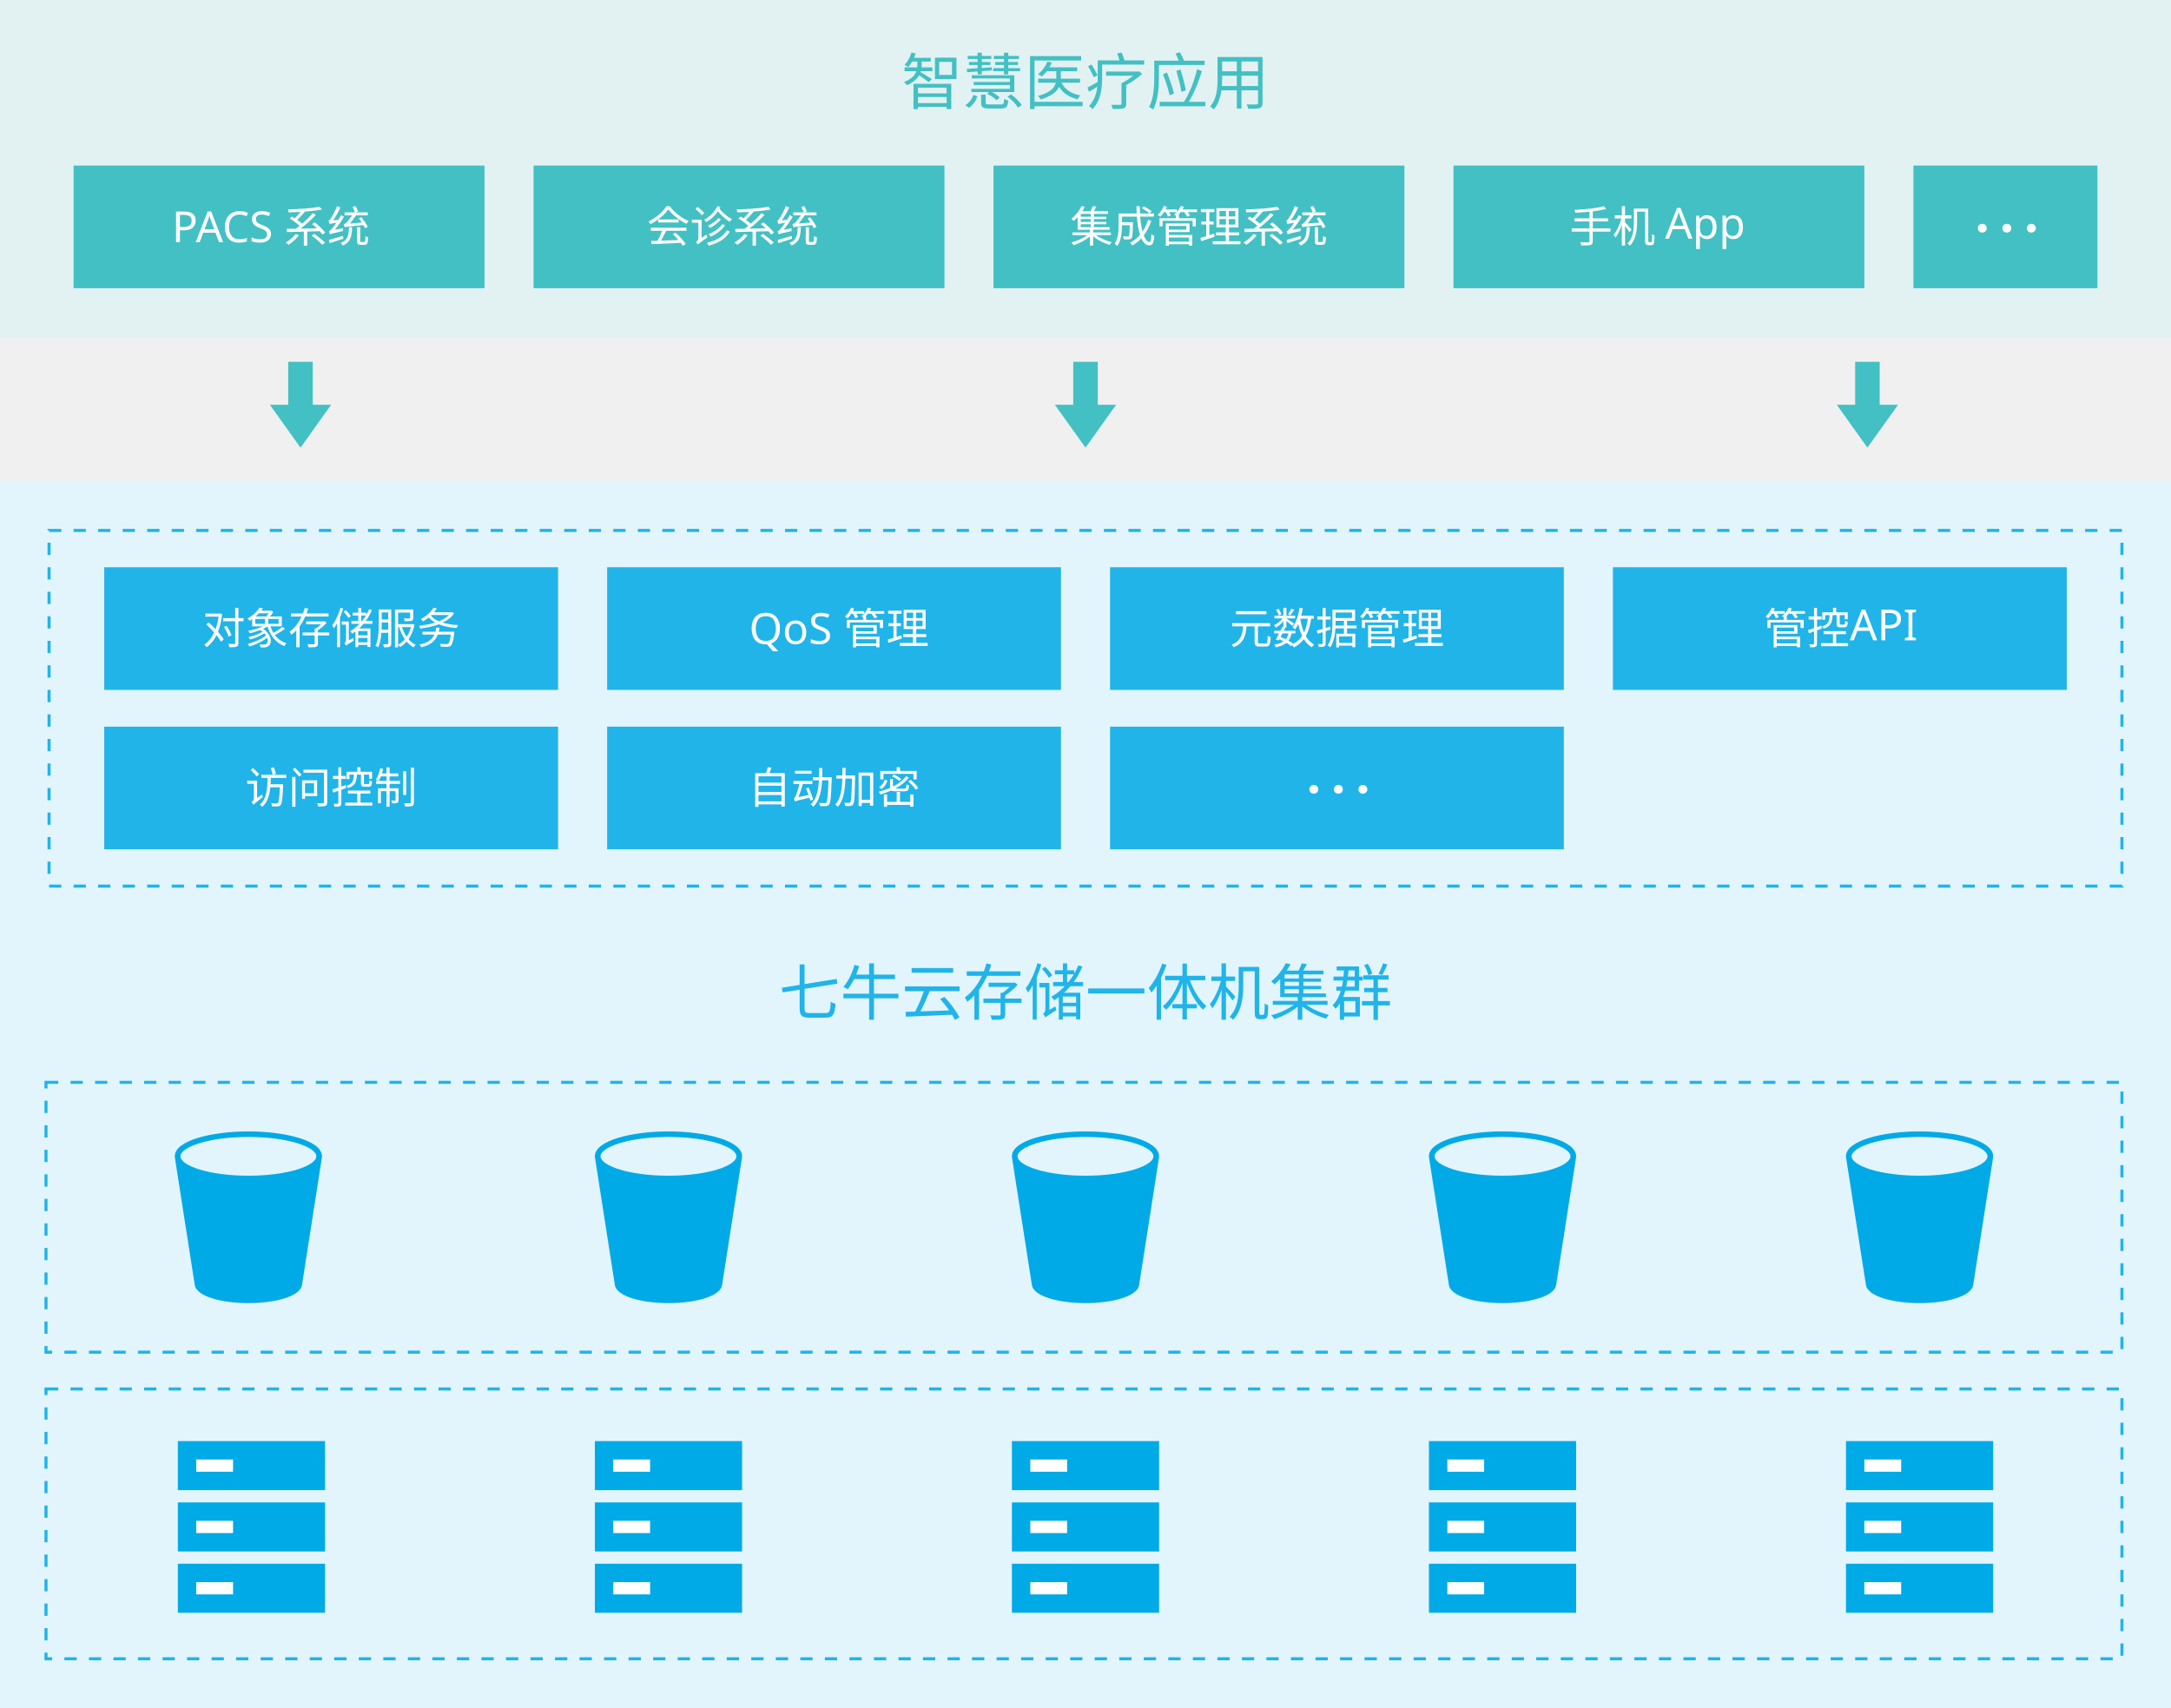
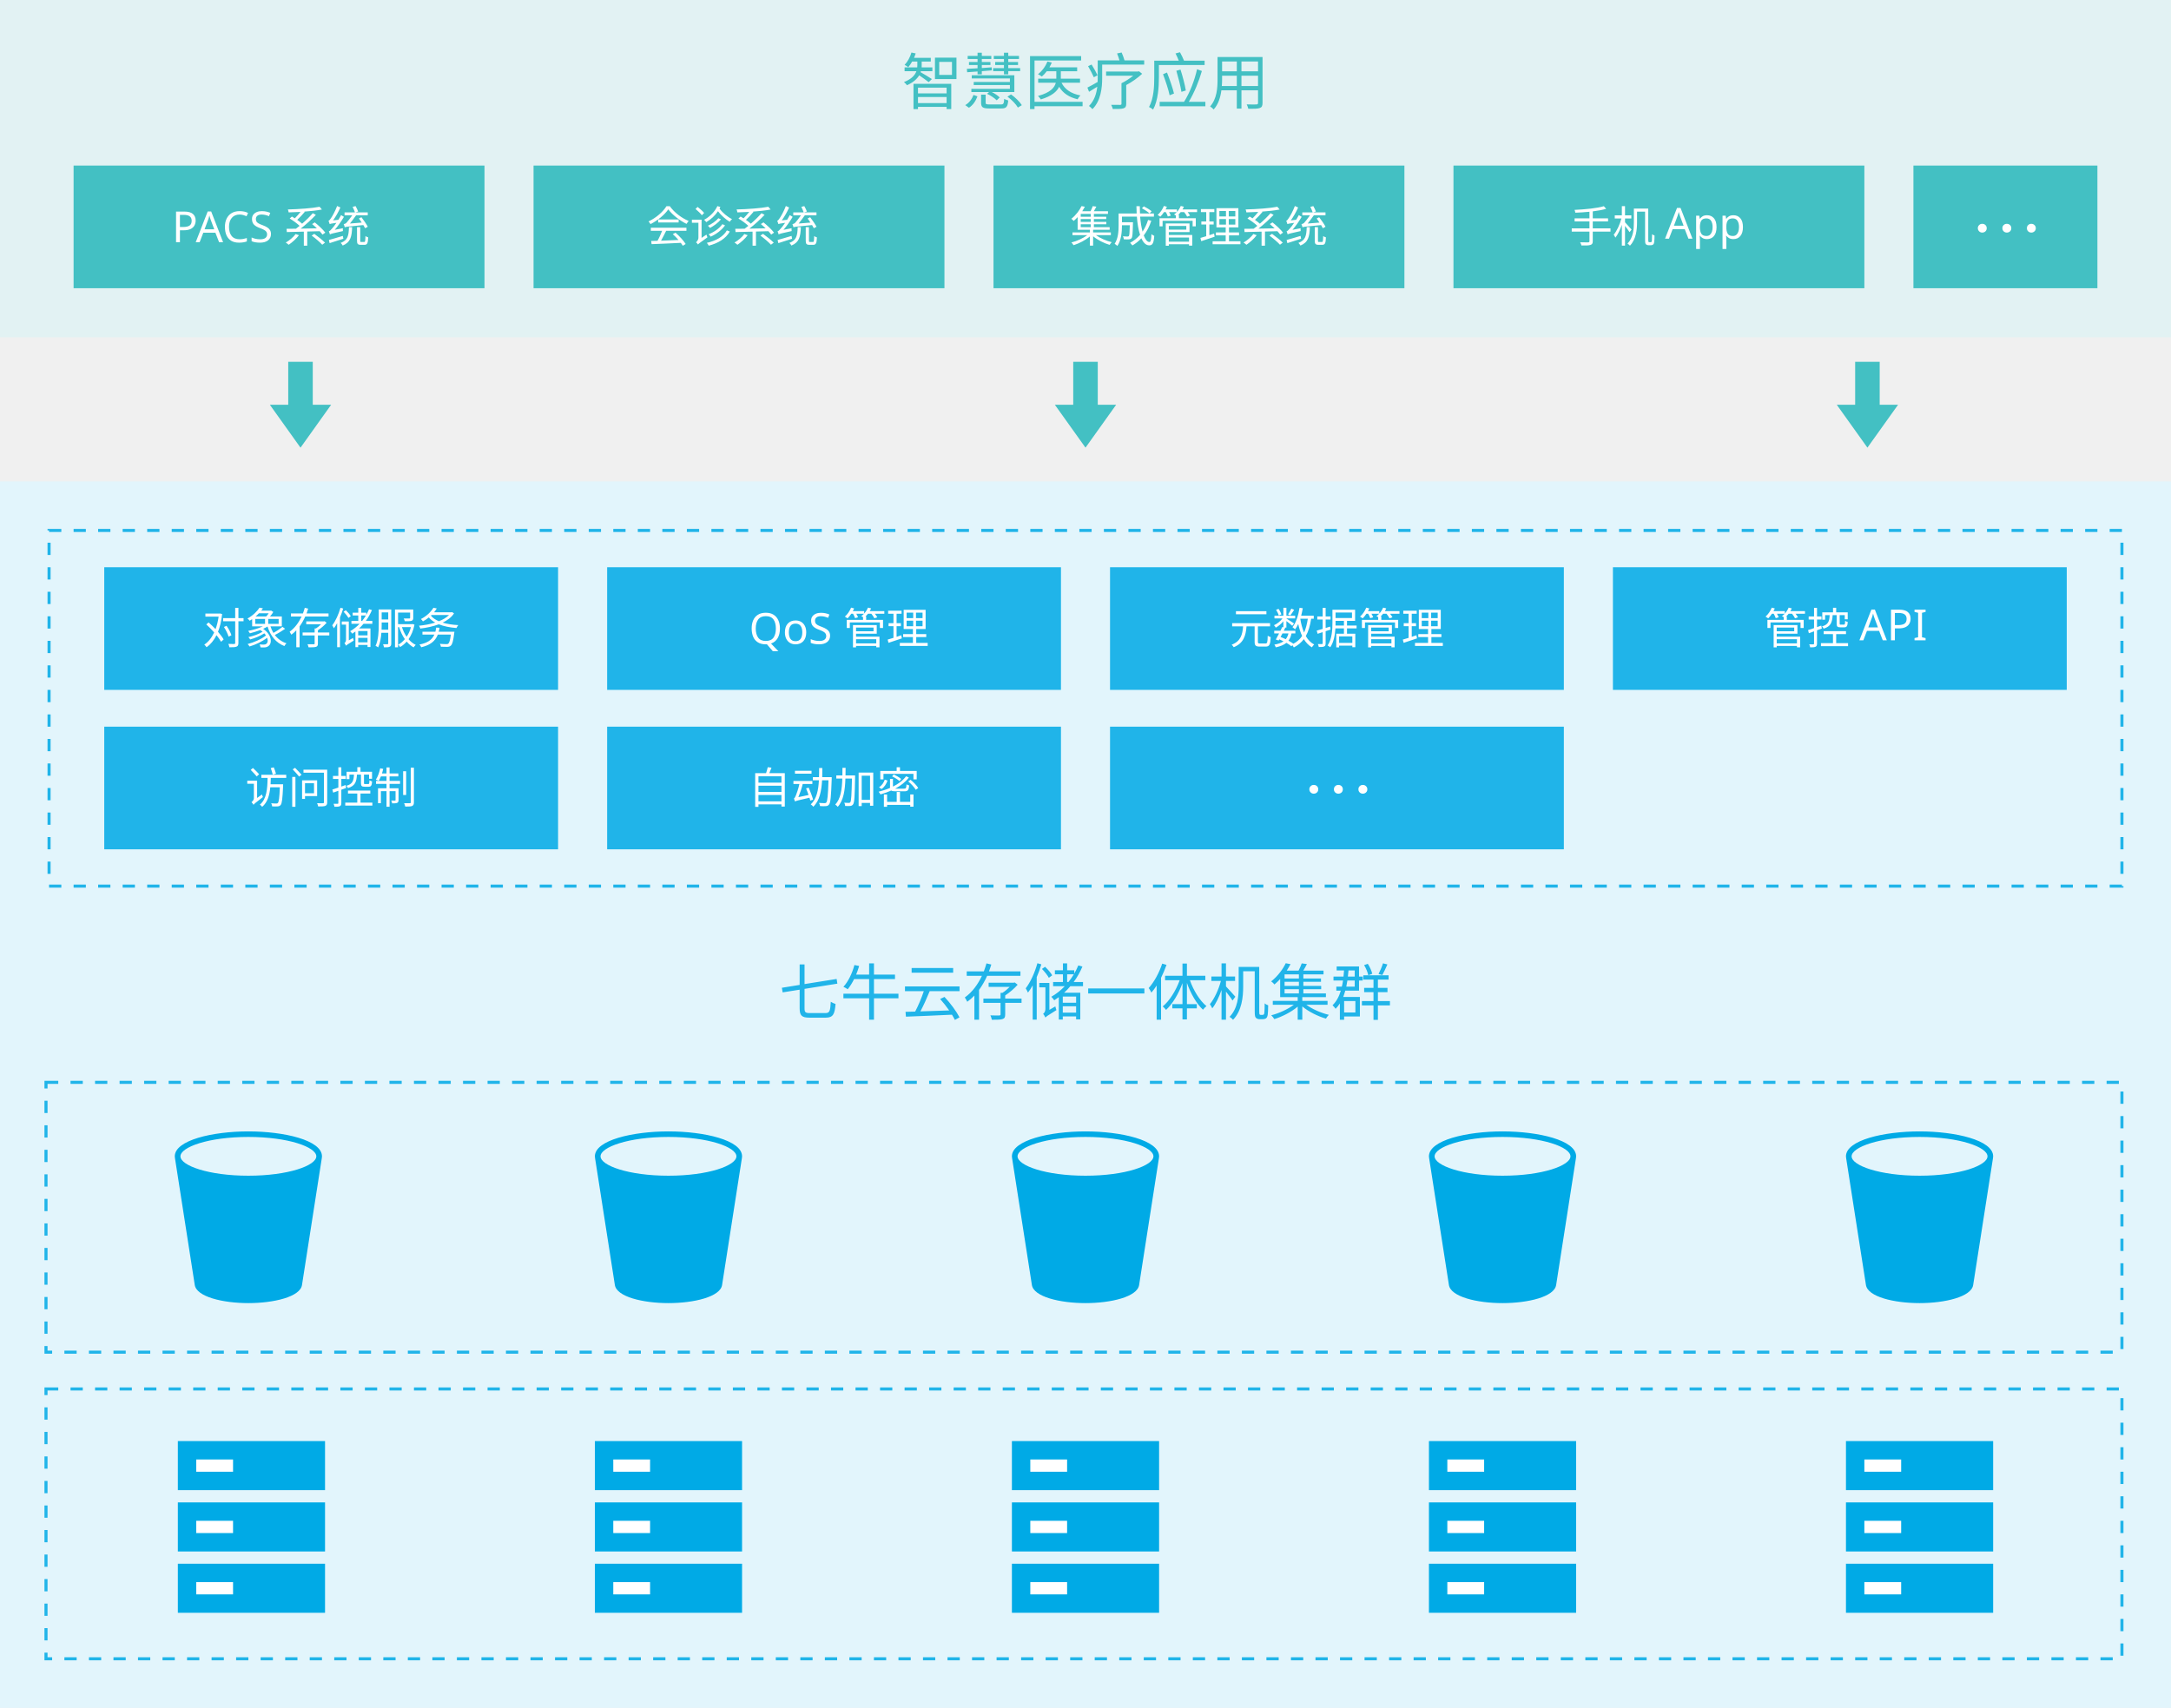
<svg xmlns="http://www.w3.org/2000/svg" width="708" height="557" viewBox="0 0 708 557">
  <g fill="none" fill-rule="evenodd">
    <g transform="translate(0 157)">
      <rect width="708" height="400" fill="#E2F5FC" />
      <g transform="translate(16 16)">
        <path stroke="#20B4E9" stroke-dasharray="4 4" d="M0,0 L676,0 L676,116 L0,116 L0,0 Z" />
        <g transform="translate(18 12)">
          <rect width="148" height="40" fill="#20B4E9" />
          <text fill="#FFF" font-family="PingFangSC-Regular, PingFang SC" font-size="14">
            <tspan x="32" y="25">对象存储服务</tspan>
          </text>
        </g>
        <g transform="translate(182 12)">
          <rect width="148" height="40" fill="#20B4E9" />
          <text fill="#FFF" font-family="PingFangSC-Regular, PingFang SC" font-size="14">
            <tspan x="46.274" y="25">QoS 管理</tspan>
          </text>
        </g>
        <g transform="translate(346 12)">
          <rect width="148" height="40" fill="#20B4E9" />
          <text fill="#FFF" font-family="PingFangSC-Regular, PingFang SC" font-size="14">
            <tspan x="39" y="25">元数据管理</tspan>
          </text>
        </g>
        <g transform="translate(18 64)">
          <rect width="148" height="40" fill="#20B4E9" />
          <text fill="#FFF" font-family="PingFangSC-Regular, PingFang SC" font-size="14">
            <tspan x="46" y="25">访问控制</tspan>
          </text>
        </g>
        <g transform="translate(182 64)">
          <rect width="148" height="40" fill="#20B4E9" />
          <text fill="#FFF" font-family="PingFangSC-Regular, PingFang SC" font-size="14">
            <tspan x="46" y="25">自动加密</tspan>
          </text>
        </g>
        <g transform="translate(346 64)">
          <rect width="148" height="40" fill="#20B4E9" />
          <path fill="#FFF" fill-rule="nonzero" d="M66.44,21.856 C66.848,21.856 67.208,21.712 67.496,21.448 C67.76,21.184 67.904,20.848 67.904,20.416 C67.904,20.008 67.76,19.672 67.496,19.408 C67.208,19.12 66.872,19 66.44,19 C66.032,19 65.696,19.12 65.432,19.408 C65.144,19.672 65,20.008 65,20.416 C65,20.824 65.144,21.16 65.432,21.448 C65.696,21.712 66.032,21.856 66.44,21.856 Z M74.456,21.856 C74.864,21.856 75.224,21.712 75.512,21.448 C75.776,21.184 75.92,20.848 75.92,20.416 C75.92,20.008 75.776,19.672 75.512,19.408 C75.224,19.12 74.864,19 74.456,19 C74.048,19 73.712,19.12 73.424,19.408 C73.136,19.672 73.016,20.008 73.016,20.416 C73.016,20.824 73.136,21.16 73.424,21.448 C73.712,21.712 74.048,21.856 74.456,21.856 Z M82.448,21.856 C82.856,21.856 83.192,21.712 83.48,21.448 C83.768,21.184 83.912,20.848 83.912,20.416 C83.912,20.008 83.768,19.672 83.48,19.408 C83.192,19.12 82.856,19 82.448,19 C82.04,19 81.704,19.12 81.416,19.408 C81.128,19.672 81.008,20.008 81.008,20.416 C81.008,20.824 81.128,21.16 81.416,21.448 C81.704,21.712 82.04,21.856 82.448,21.856 Z" />
        </g>
        <g transform="translate(510 12)">
          <rect width="148" height="40" fill="#20B4E9" />
          <text fill="#FFF" font-family="PingFangSC-Regular, PingFang SC" font-size="14">
-             <tspan x="49.248" y="25">管控API</tspan>
+             <tspan x="49.248" y="25">管控 API</tspan>
          </text>
        </g>
      </g>
      <g transform="translate(15 296)">
        <path stroke="#20B4E9" stroke-dasharray="4 4" d="M0,0 L677,0 L677,88 L0,88 L0,0 Z" />
        <g transform="translate(43 17)">
          <rect width="48" height="16" fill="#00AAE6" />
          <rect width="48" height="16" y="20" fill="#00AAE6" />
          <rect width="48" height="16" y="40" fill="#00AAE6" />
          <line x1="8" x2="16" y1="8" y2="8" stroke="#FFF" stroke-linecap="square" stroke-width="4" />
          <line x1="8" x2="16" y1="28" y2="28" stroke="#FFF" stroke-linecap="square" stroke-width="4" />
          <line x1="8" x2="16" y1="48" y2="48" stroke="#FFF" stroke-linecap="square" stroke-width="4" />
        </g>
        <g transform="translate(179 17)">
          <rect width="48" height="16" fill="#00AAE6" />
          <rect width="48" height="16" y="20" fill="#00AAE6" />
          <rect width="48" height="16" y="40" fill="#00AAE6" />
          <line x1="8" x2="16" y1="8" y2="8" stroke="#FFF" stroke-linecap="square" stroke-width="4" />
          <line x1="8" x2="16" y1="28" y2="28" stroke="#FFF" stroke-linecap="square" stroke-width="4" />
          <line x1="8" x2="16" y1="48" y2="48" stroke="#FFF" stroke-linecap="square" stroke-width="4" />
        </g>
        <g transform="translate(315 17)">
          <rect width="48" height="16" fill="#00AAE6" />
          <rect width="48" height="16" y="20" fill="#00AAE6" />
          <rect width="48" height="16" y="40" fill="#00AAE6" />
          <line x1="8" x2="16" y1="8" y2="8" stroke="#FFF" stroke-linecap="square" stroke-width="4" />
          <line x1="8" x2="16" y1="28" y2="28" stroke="#FFF" stroke-linecap="square" stroke-width="4" />
          <line x1="8" x2="16" y1="48" y2="48" stroke="#FFF" stroke-linecap="square" stroke-width="4" />
        </g>
        <g transform="translate(451 17)">
          <rect width="48" height="16" fill="#00AAE6" />
          <rect width="48" height="16" y="20" fill="#00AAE6" />
          <rect width="48" height="16" y="40" fill="#00AAE6" />
          <line x1="8" x2="16" y1="8" y2="8" stroke="#FFF" stroke-linecap="square" stroke-width="4" />
          <line x1="8" x2="16" y1="28" y2="28" stroke="#FFF" stroke-linecap="square" stroke-width="4" />
          <line x1="8" x2="16" y1="48" y2="48" stroke="#FFF" stroke-linecap="square" stroke-width="4" />
        </g>
        <g transform="translate(587 17)">
          <rect width="48" height="16" fill="#00AAE6" />
          <rect width="48" height="16" y="20" fill="#00AAE6" />
          <rect width="48" height="16" y="40" fill="#00AAE6" />
          <line x1="8" x2="16" y1="8" y2="8" stroke="#FFF" stroke-linecap="square" stroke-width="4" />
          <line x1="8" x2="16" y1="28" y2="28" stroke="#FFF" stroke-linecap="square" stroke-width="4" />
          <line x1="8" x2="16" y1="48" y2="48" stroke="#FFF" stroke-linecap="square" stroke-width="4" />
        </g>
      </g>
      <g transform="translate(15 153)">
        <path stroke="#20B4E9" stroke-dasharray="4 4" d="M0,43 L677,43 L677,131 L0,131 L0,43 Z" />
        <path fill="#00AAE6" fill-rule="nonzero" d="M90 67.129C90 61.849 77.631 59 66 59 54.369 59 42 61.849 42 67.129 42.002 67.333 42.023 67.537 42.063 67.738L42.063 67.738 48.508 109.039C49.04 112.952 57.711 115 66 115 74.289 115 82.958 112.952 83.49 109.058L89.941 67.739 89.941 67.739C89.979 67.538 89.999 67.334 90 67.129zM66 60.806C79.056 60.806 88.154 64.138 88.154 67.129 88.154 70.12 79.056 73.452 66 73.452 52.944 73.452 43.846 70.12 43.846 67.129 43.846 64.138 52.944 60.806 66 60.806zM227 67.129C227 61.849 214.631 59 203 59 191.369 59 179 61.849 179 67.129 179.002 67.333 179.023 67.537 179.063 67.738L179.063 67.738 185.508 109.039C186.04 112.952 194.711 115 203 115 211.289 115 219.958 112.952 220.49 109.058L226.941 67.739 226.941 67.739C226.979 67.538 226.999 67.334 227 67.129zM203 60.806C216.056 60.806 225.154 64.138 225.154 67.129 225.154 70.12 216.056 73.452 203 73.452 189.944 73.452 180.846 70.12 180.846 67.129 180.846 64.138 189.944 60.806 203 60.806zM363 67.129C363 61.849 350.631 59 339 59 327.369 59 315 61.849 315 67.129 315.002 67.333 315.023 67.537 315.063 67.738L315.063 67.738 321.508 109.039C322.04 112.952 330.711 115 339 115 347.289 115 355.958 112.952 356.49 109.058L362.941 67.739 362.941 67.739C362.979 67.538 362.999 67.334 363 67.129zM339 60.806C352.056 60.806 361.154 64.138 361.154 67.129 361.154 70.12 352.056 73.452 339 73.452 325.944 73.452 316.846 70.12 316.846 67.129 316.846 64.138 325.944 60.806 339 60.806zM499 67.129C499 61.849 486.631 59 475 59 463.369 59 451 61.849 451 67.129 451.002 67.333 451.023 67.537 451.063 67.738L451.063 67.738 457.508 109.039C458.04 112.952 466.711 115 475 115 483.289 115 491.958 112.952 492.49 109.058L498.941 67.739 498.941 67.739C498.979 67.538 498.999 67.334 499 67.129zM475 60.806C488.056 60.806 497.154 64.138 497.154 67.129 497.154 70.12 488.056 73.452 475 73.452 461.944 73.452 452.846 70.12 452.846 67.129 452.846 64.138 461.944 60.806 475 60.806zM635 67.129C635 61.849 622.631 59 611 59 599.369 59 587 61.849 587 67.129 587.002 67.333 587.023 67.537 587.063 67.738L587.063 67.738 593.508 109.039C594.04 112.952 602.711 115 611 115 619.289 115 627.958 112.952 628.49 109.058L634.941 67.739 634.941 67.739C634.979 67.538 634.999 67.334 635 67.129zM611 60.806C624.056 60.806 633.154 64.138 633.154 67.129 633.154 70.12 624.056 73.452 611 73.452 597.944 73.452 588.846 70.12 588.846 67.129 588.846 64.138 597.944 60.806 611 60.806z" />
        <text fill="#20B4E9" font-family="PingFangSC-Semibold, PingFang SC" font-size="20" font-weight="500">
          <tspan x="239" y="21">七牛云存储一体机集群</tspan>
        </text>
      </g>
    </g>
    <text fill="#43C0C3" font-family="PingFangSC-Semibold, PingFang SC" font-size="20" font-weight="500">
      <tspan x="304" y="34">大数据应用</tspan>
    </text>
    <rect width="708" height="110" fill="#E2F2F3" />
    <text fill="#43C0C3" font-family="PingFangSC-Semibold, PingFang SC" font-size="20" font-weight="500">
      <tspan x="294" y="34">智慧医疗应用</tspan>
    </text>
    <g transform="translate(24 54)">
      <rect width="134" height="40" fill="#43C0C3" />
      <text fill="#FFF" font-family="PingFangSC-Regular, PingFang SC" font-size="14">
        <tspan x="32.056" y="25">PACS 系统</tspan>
      </text>
      <g transform="translate(150)">
        <rect width="134" height="40" fill="#43C0C3" />
        <text fill="#FFF" font-family="PingFangSC-Regular, PingFang SC" font-size="14">
          <tspan x="37" y="25">会诊系统</tspan>
        </text>
      </g>
      <g transform="translate(300)">
        <rect width="134" height="40" fill="#43C0C3" />
        <text fill="#FFF" font-family="PingFangSC-Regular, PingFang SC" font-size="14">
          <tspan x="25" y="25">集成管理系统</tspan>
        </text>
      </g>
      <g transform="translate(450)">
        <rect width="134" height="40" fill="#43C0C3" />
        <text fill="#FFF" font-family="PingFangSC-Regular, PingFang SC" font-size="14">
          <tspan x="37.866" y="25">手机 App</tspan>
        </text>
      </g>
      <g transform="translate(600)">
        <rect width="60" height="40" fill="#43C0C3" />
        <path fill="#FFF" fill-rule="nonzero" d="M22.44,21.856 C22.848,21.856 23.208,21.712 23.496,21.448 C23.76,21.184 23.904,20.848 23.904,20.416 C23.904,20.008 23.76,19.672 23.496,19.408 C23.208,19.12 22.872,19 22.44,19 C22.032,19 21.696,19.12 21.432,19.408 C21.144,19.672 21,20.008 21,20.416 C21,20.824 21.144,21.16 21.432,21.448 C21.696,21.712 22.032,21.856 22.44,21.856 Z M30.456,21.856 C30.864,21.856 31.224,21.712 31.512,21.448 C31.776,21.184 31.92,20.848 31.92,20.416 C31.92,20.008 31.776,19.672 31.512,19.408 C31.224,19.12 30.864,19 30.456,19 C30.048,19 29.712,19.12 29.424,19.408 C29.136,19.672 29.016,20.008 29.016,20.416 C29.016,20.824 29.136,21.16 29.424,21.448 C29.712,21.712 30.048,21.856 30.456,21.856 Z M38.448,21.856 C38.856,21.856 39.192,21.712 39.48,21.448 C39.768,21.184 39.912,20.848 39.912,20.416 C39.912,20.008 39.768,19.672 39.48,19.408 C39.192,19.12 38.856,19 38.448,19 C38.04,19 37.704,19.12 37.416,19.408 C37.128,19.672 37.008,20.008 37.008,20.416 C37.008,20.824 37.128,21.16 37.416,21.448 C37.704,21.712 38.04,21.856 38.448,21.856 Z" />
      </g>
    </g>
    <path fill="#43C0C3" fill-rule="nonzero" d="M6 0L14 0 14 14 20 14 10 28 0 14 6 14 6 0zM262 0L270 0 270 14 276 14 266 28 256 14 262 14 262 0zM517 0L525 0 525 14 531 14 521 28 511 14 517 14 517 0z" transform="translate(88 118)" />
  </g>
</svg>
